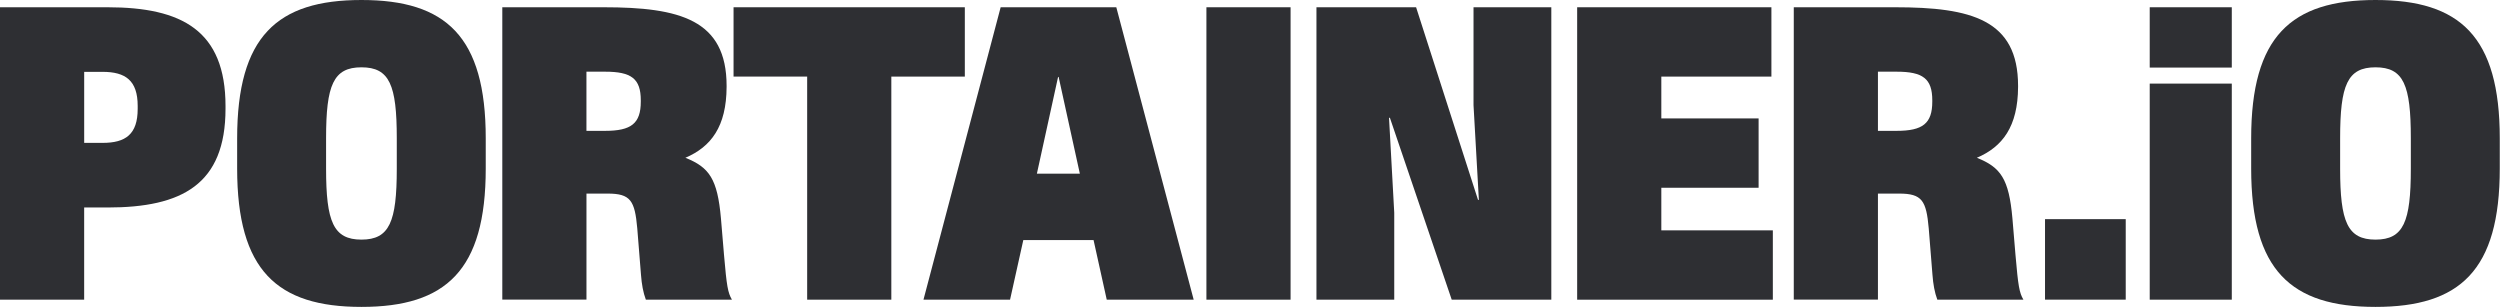
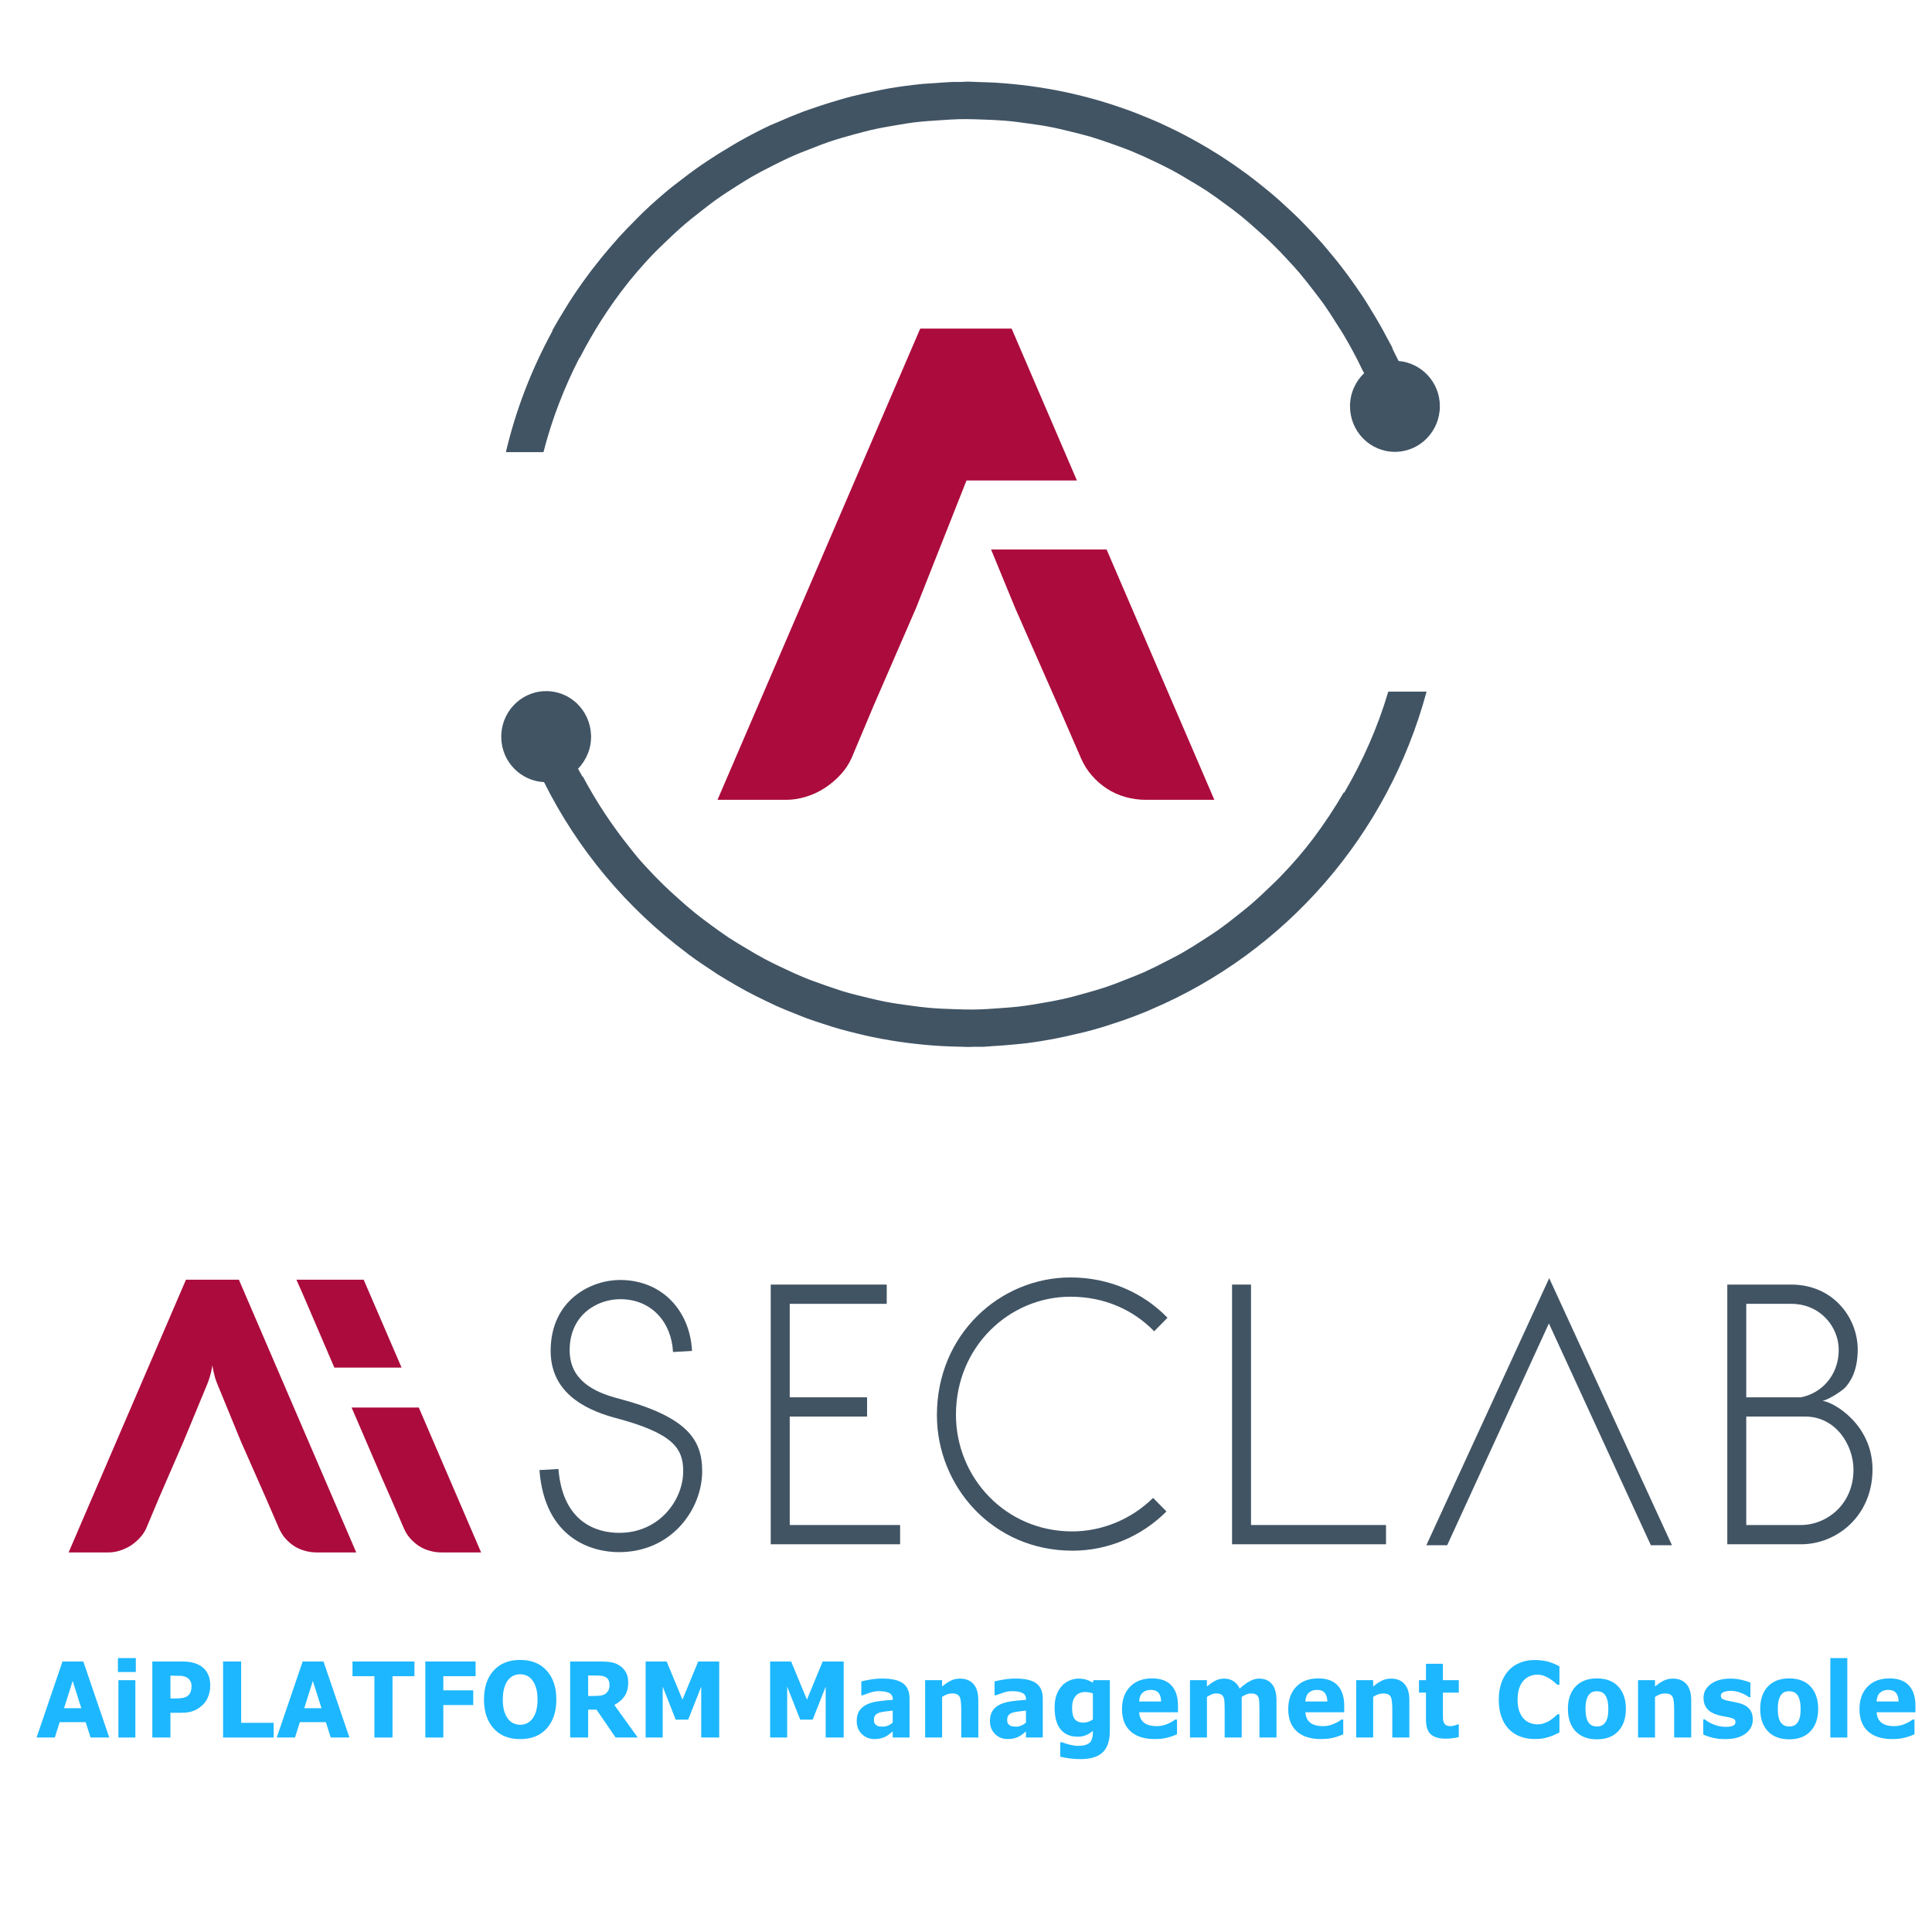
- <svg xmlns="http://www.w3.org/2000/svg" width="1064" height="131" viewBox="0 0 1064 131" fill="none">
-   <path d="M0 3.09H45.77C77.35 3.09 95.98 12.96 95.98 45.15V46.25C95.98 78.54 77.39 88.31 45.81 88.31H35.82V127.53H0V3.09ZM43.67 60.81C53.45 60.81 58.6 57.18 58.6 46.33V45.08C58.6 34.28 53.45 30.58 43.67 30.58H35.83V60.8H43.67V60.81Z" fill="#2E2F33" />
-   <path d="M100.93 71.76V58.86C100.93 15.56 117.85 0 153.84 0C189.83 0 206.73 15.56 206.73 58.86V71.76C206.73 115.05 189.81 130.62 153.84 130.62C117.87 130.62 100.93 115.05 100.93 71.76ZM168.87 71.84V58.77C168.87 36.2 165.81 28.65 153.84 28.65C141.87 28.65 138.78 36.2 138.78 58.77V71.84C138.78 94.41 141.9 101.98 153.84 101.98C165.78 101.98 168.87 94.41 168.87 71.84Z" fill="#2E2F33" />
-   <path d="M213.77 3.09H256.91C289.3 3.09 309.24 8.35 309.24 36.53V37.01C309.17 53.86 302.64 62.48 291.7 67.15C301.84 71.21 305.35 76.03 306.84 93L308.14 108.5C309.29 121.82 309.77 124.57 311.51 127.53H274.87C273.71 124.4 273.11 120.96 272.8 116.89L271.22 97.19C270.17 85.36 268.39 82.39 258.61 82.39H249.6V127.52H213.78V3.09H213.77ZM257.54 55.69C268.7 55.69 272.72 52.52 272.72 43.24V42.7C272.72 33.46 268.7 30.51 257.54 30.51H249.59V55.69H257.54Z" fill="#2E2F33" />
-   <path d="M343.52 32.59H312.2V3.09H410.63V32.6H379.35V127.54H343.53V32.59H343.52Z" fill="#2E2F33" />
-   <path d="M425.88 3.09H475.1L508.03 127.54H471.03L465.42 102.18H435.52L429.88 127.54H393.03L425.88 3.09ZM459.58 73.9L450.55 32.74H450.32L441.3 73.9H459.59H459.58Z" fill="#2E2F33" />
-   <path d="M513.45 3.09H549.27V127.54H513.45V3.09Z" fill="#2E2F33" />
-   <path d="M560.29 3.09H602.69L629.04 85.05H629.41L627.13 44.75V3.09H660.24V127.54H617.85L591.54 50.13H591.17L593.39 90.52V127.54H560.28V3.09H560.29Z" fill="#2E2F33" />
-   <path d="M671.24 3.09H753.91V32.6H707.06V50.4H748.46V79.91H707.06V98.04H754.52V127.55H671.24V3.09Z" fill="#2E2F33" />
-   <path d="M763.42 3.09H806.56C838.95 3.09 858.89 8.35 858.89 36.53V37.01C858.82 53.86 852.29 62.48 841.35 67.15C851.49 71.21 855 76.03 856.49 93L857.79 108.5C858.94 121.82 859.42 124.57 861.16 127.53H824.52C823.36 124.4 822.76 120.96 822.45 116.89L820.87 97.19C819.82 85.36 818.04 82.39 808.26 82.39H799.25V127.52H763.43V3.09H763.42ZM807.2 55.69C818.36 55.69 822.38 52.52 822.38 43.24V42.7C822.38 33.46 818.36 30.51 807.2 30.51H799.25V55.69H807.2Z" fill="#2E2F33" />
-   <path d="M870.36 93.27H904.71V127.53H870.36V93.27Z" fill="#2E2F33" />
-   <path d="M914.92 3.09H949.85V28.76H914.92V3.09ZM914.92 35.58H949.85V127.54H914.92V35.58Z" fill="#2E2F33" />
-   <path d="M958.1 71.76V58.86C958.1 15.57 975.02 0 1011.01 0C1047 0 1063.9 15.56 1063.9 58.86V71.76C1063.9 115.05 1046.98 130.62 1011.01 130.62C975.04 130.62 958.1 115.05 958.1 71.76ZM1026.05 71.84V58.77C1026.05 36.2 1022.99 28.65 1011.02 28.65C999.05 28.65 995.96 36.2 995.96 58.77V71.84C995.96 94.41 999.08 101.98 1011.02 101.98C1022.96 101.98 1026.05 94.41 1026.05 71.84Z" fill="#2E2F33" />
+ <svg xmlns="http://www.w3.org/2000/svg" viewBox="0 0 793.707 793.707" height="793.707" width="793.707" xml:space="preserve" id="svg2" version="1.1">
+   <defs id="defs6">
+     <rect x="14.56" y="672.423" width="819.848" height="58.182" id="rect5834" />
+     <clipPath id="clipPath18" clipPathUnits="userSpaceOnUse">
+       <path id="path16" d="M 0,595.28 H 595.28 V 0 H 0 Z" />
+     </clipPath>
+   </defs>
+   <g transform="matrix(2.29613,0,0,-2.330886,-284.695,1066.283)" id="g10">
+     <g clip-path="url(#clipPath18)" id="g14">
+       <g transform="translate(449.4629,154.8779)" id="g24" />
+       <g transform="translate(234.7832,210.9287)" id="g36">
+         <path id="path38" style="fill:#415464;fill-opacity:1;fill-rule:nonzero;stroke:none" d="m 0,0 c -4.779,1.197 -8.87,3.396 -8.87,8.553 0,6.289 4.974,8.994 9.054,8.994 5.657,0 9.186,-4.151 9.434,-9.311 l 3.401,0.188 c -0.321,6.859 -5.163,12.508 -12.892,12.508 -5.102,0 -12.398,-3.452 -12.398,-12.508 0,-6.977 5.543,-10.18 11.389,-11.754 10.439,-2.701 12.327,-5.348 12.327,-9.434 0,-5.029 -4.212,-10.873 -11.445,-10.873 -4.032,0 -10.119,1.823 -10.876,11.25 l -3.402,-0.185 c 0.95,-12.133 9.432,-14.465 14.217,-14.465 9.494,0 14.9,7.605 14.9,14.273 C 14.839,-7.229 12.196,-3.211 0,0" />
+       </g>
+       <g transform="translate(265.2891,207.7881)" id="g40">
+         <path id="path42" style="fill:#415464;fill-opacity:1;fill-rule:nonzero;stroke:none" d="M 0,0 H 13.835 V 3.393 H 0 v 16.474 h 17.354 v 3.395 H -3.401 V -22.51 h 23.147 v 3.393 H 0 Z" />
+       </g>
+       <g transform="translate(315.5176,228.9111)" id="g44">
+         <path id="path46" style="fill:#415464;fill-opacity:1;fill-rule:nonzero;stroke:none" d="m 0,0 c 6.166,0 11.328,-2.383 14.973,-6.094 l 2.386,2.387 C 13.082,0.631 7.041,3.396 0,3.396 c -12.512,0 -23.897,-9.935 -23.897,-24.273 0,-12.51 9.94,-23.887 24.272,-23.887 6.295,0 12.332,2.506 16.799,6.916 l -2.391,2.385 c -3.902,-3.771 -9.121,-5.902 -14.471,-5.902 -12.003,0 -20.803,9.558 -20.803,20.556 C -20.491,-8.799 -10.93,0 0,0" />
+       </g>
+       <g transform="translate(347.8184,231.0498)" id="g48">
+         <path id="path50" style="fill:#415464;fill-opacity:1;fill-rule:nonzero;stroke:none" d="m 0,0 h -3.391 v -45.771 h 27.545 v 3.392 H 0 Z" />
+       </g>
+       <g transform="translate(446.1797,188.6709)" id="g52">
+         <path id="path54" style="fill:#415464;fill-opacity:1;fill-rule:nonzero;stroke:none" d="m 0,0 h -9.752 v 19.117 h 10.57 c 5.409,0 8.614,-4.972 8.614,-9.371 C 9.432,3.646 4.656,0 0,0 m -9.752,38.984 h 8.049 c 5.224,0 8.496,-4.088 8.496,-8.109 C 6.793,26.223 3.521,23.139 0,22.51 H -9.752 Z M 3.896,21.881 c 1.004,0.187 3.334,1.637 4.032,2.332 0.75,0.812 2.263,2.699 2.263,6.724 0,5.596 -4.402,11.442 -11.894,11.442 h -11.44 V -3.393 H 0.061 c 6.349,0 12.775,4.967 12.775,13.2 0,7.929 -6.986,11.89 -8.94,12.074" />
+       </g>
+       <g transform="translate(379.1875,185.1084)" id="g56">
+         <path id="path58" style="fill:#415464;fill-opacity:1;fill-rule:nonzero;stroke:none" d="M 0,0 H 3.732 L 21.928,39.092 40.172,0 h 3.775 L 21.984,47.07 Z" />
+       </g>
+       <g transform="translate(157.2637,231.9131)" id="g60">
+         <path id="path62" style="fill:#ac0b3d;fill-opacity:1;fill-rule:nonzero;stroke:none" d="m 0,0 -20.999,-48.072 h 7.113 c 0.696,0 1.382,0.105 2.073,0.326 0.698,0.219 1.341,0.512 1.959,0.896 0.594,0.399 1.14,0.844 1.615,1.366 0.489,0.511 0.856,1.076 1.133,1.671 l 2.274,5.34 4.393,9.963 4.228,10.063 c 0.191,0.439 0.33,0.869 0.458,1.277 0.122,0.395 0.217,0.752 0.285,1.074 0.091,0.371 0.2,1.035 0.2,1.035 0,0 0.077,-0.646 0.171,-1.011 0.066,-0.307 0.155,-0.664 0.266,-1.069 0.111,-0.41 0.27,-0.847 0.466,-1.306 l 4.195,-10.063 4.461,-9.963 2.35,-5.34 c 0.3,-0.669 0.668,-1.269 1.14,-1.791 0.471,-0.525 0.995,-0.972 1.578,-1.349 0.577,-0.363 1.211,-0.639 1.896,-0.824 0.677,-0.196 1.391,-0.295 2.127,-0.295 h 7.081 L 9.465,0 Z" />
+       </g>
+       <g transform="translate(186.8945,209.3799)" id="g64">
+         <path id="path66" style="fill:#ac0b3d;fill-opacity:1;fill-rule:nonzero;stroke:none" d="M 0,0 1.07,-2.441 5.444,-12.455 7,-15.939 l 2.352,-5.34 c 0.29,-0.67 0.662,-1.27 1.138,-1.791 0.468,-0.526 1.006,-0.973 1.577,-1.35 0.579,-0.363 1.211,-0.639 1.896,-0.824 0.689,-0.195 1.39,-0.295 2.126,-0.295 h 7.086 L 12.022,0 Z" />
+       </g>
+       <g transform="translate(183.8096,216.417)" id="g68">
+         <path id="path70" style="fill:#ac0b3d;fill-opacity:1;fill-rule:nonzero;stroke:none" d="M 0,0 H 12.028 L 5.247,15.496 H -6.789 l 1.315,-2.928 z" />
+       </g>
+       <g transform="translate(304.9883,399.5439)" id="g72">
+         <path id="path74" style="fill:#ac0b3d;fill-opacity:1;fill-rule:nonzero;stroke:none" d="m 0,0 h -16.351 l -36.273,-83.055 h 12.286 c 1.194,0 2.386,0.189 3.582,0.556 1.209,0.363 2.318,0.882 3.367,1.558 1.041,0.679 1.984,1.459 2.809,2.355 0.826,0.889 1.472,1.857 1.945,2.89 l 3.936,9.217 7.589,17.212 9.035,22.493 h 19.757 z" />
+       </g>
+       <g transform="translate(301.3145,360.6035)" id="g76">
+         <path id="path78" style="fill:#ac0b3d;fill-opacity:1;fill-rule:nonzero;stroke:none" d="m 0,0 4.311,-10.326 7.699,-17.212 4.062,-9.218 c 0.504,-1.149 1.16,-2.187 1.977,-3.092 0.801,-0.915 1.717,-1.689 2.709,-2.323 1,-0.633 2.109,-1.125 3.281,-1.449 1.178,-0.328 2.402,-0.494 3.684,-0.494 H 39.945 L 20.666,0 Z" />
+       </g>
+       <g transform="translate(364.4883,317.7334)" id="g80">
+         <path id="path82" style="fill:#415464;fill-opacity:1;fill-rule:nonzero;stroke:none" d="m 0,0 c -0.025,0.029 -0.045,0.047 -0.066,0.075 -1.649,-2.786 -3.455,-5.484 -5.409,-8.044 0,-0.008 -0.011,-0.021 -0.011,-0.021 -1.807,-2.371 -3.789,-4.614 -5.871,-6.736 -0.582,-0.593 -1.192,-1.17 -1.797,-1.743 -1.168,-1.113 -2.35,-2.202 -3.567,-3.234 -0.675,-0.575 -1.384,-1.126 -2.082,-1.67 -1.263,-1.006 -2.568,-1.996 -3.904,-2.926 -0.736,-0.508 -1.502,-0.982 -2.262,-1.474 -1.343,-0.872 -2.72,-1.711 -4.133,-2.514 -0.824,-0.455 -1.658,-0.875 -2.505,-1.297 -1.395,-0.725 -2.819,-1.424 -4.26,-2.066 -0.912,-0.397 -1.856,-0.75 -2.791,-1.121 -1.424,-0.567 -2.865,-1.118 -4.328,-1.588 -0.998,-0.325 -2.043,-0.62 -3.075,-0.903 -1.453,-0.408 -2.882,-0.802 -4.378,-1.123 -1.079,-0.238 -2.18,-0.424 -3.272,-0.617 -1.502,-0.262 -2.982,-0.502 -4.506,-0.682 -1.088,-0.129 -2.209,-0.197 -3.318,-0.277 -1.58,-0.121 -3.16,-0.225 -4.763,-0.244 -1.068,-0.02 -2.14,0.019 -3.209,0.055 -1.614,0.048 -3.231,0.111 -4.813,0.25 -1.071,0.087 -2.12,0.236 -3.171,0.373 -1.551,0.197 -3.083,0.41 -4.596,0.697 -1.081,0.207 -2.14,0.461 -3.2,0.709 -1.453,0.342 -2.879,0.689 -4.293,1.101 -1.098,0.336 -2.17,0.709 -3.25,1.071 -1.322,0.463 -2.643,0.916 -3.94,1.445 -1.107,0.445 -2.175,0.942 -3.269,1.447 -1.196,0.547 -2.413,1.118 -3.582,1.729 -1.09,0.576 -2.16,1.189 -3.23,1.826 -1.099,0.635 -2.191,1.281 -3.261,1.963 -1.068,0.703 -2.103,1.447 -3.133,2.187 -0.99,0.727 -1.99,1.442 -2.945,2.211 -1.022,0.806 -2.014,1.663 -2.984,2.528 -0.913,0.812 -1.847,1.631 -2.722,2.484 -0.912,0.869 -1.795,1.776 -2.652,2.69 -0.548,0.597 -1.118,1.169 -1.65,1.791 -0.586,0.664 -1.127,1.366 -1.696,2.065 -3.153,3.881 -5.942,8.041 -8.336,12.47 -0.021,-0.012 -0.041,-0.012 -0.068,-0.023 -0.248,0.47 -0.533,0.907 -0.78,1.371 1.495,1.522 2.406,3.615 2.33,5.908 -0.159,4.452 -3.85,7.914 -8.289,7.767 -4.439,-0.148 -7.924,-3.852 -7.775,-8.303 0.134,-4.212 3.514,-7.527 7.651,-7.733 6.047,-11.95 14.835,-22.219 25.498,-30.081 0.154,-0.115 0.303,-0.236 0.461,-0.355 1.267,-0.924 2.572,-1.797 3.899,-2.651 0.365,-0.242 0.707,-0.476 1.07,-0.707 1.177,-0.732 2.386,-1.43 3.595,-2.117 0.539,-0.295 1.06,-0.588 1.601,-0.881 1.107,-0.592 2.247,-1.146 3.384,-1.686 0.673,-0.322 1.328,-0.634 2.006,-0.943 1.082,-0.476 2.171,-0.914 3.269,-1.334 0.745,-0.31 1.512,-0.603 2.288,-0.896 1.069,-0.379 2.157,-0.731 3.24,-1.069 0.825,-0.265 1.641,-0.531 2.475,-0.756 1.092,-0.302 2.189,-0.587 3.287,-0.843 0.849,-0.207 1.702,-0.407 2.558,-0.58 1.127,-0.235 2.266,-0.434 3.415,-0.627 0.854,-0.137 1.698,-0.272 2.563,-0.379 1.176,-0.162 2.355,-0.282 3.555,-0.393 0.843,-0.08 1.696,-0.148 2.563,-0.197 1.206,-0.078 2.435,-0.108 3.654,-0.137 0.479,0 0.95,-0.047 1.442,-0.047 0.413,0 0.834,0.037 1.245,0.037 0.532,0.01 1.062,-0.021 1.593,0 0.471,0.01 0.932,0.077 1.393,0.098 1.296,0.068 2.566,0.166 3.839,0.287 0.866,0.08 1.739,0.151 2.614,0.264 1.539,0.195 3.072,0.441 4.586,0.719 1.345,0.25 2.662,0.541 3.984,0.849 1.055,0.233 2.111,0.471 3.143,0.762 1.179,0.314 2.33,0.678 3.494,1.057 0.693,0.224 1.384,0.443 2.064,0.675 1.315,0.463 2.594,0.936 3.86,1.45 0.345,0.138 0.685,0.287 1.027,0.437 24.004,10.063 42.336,30.714 49.238,56.001 H 7.891 C 6.002,11.511 3.301,5.551 0,0" />
+       </g>
+       <g transform="translate(374.2227,393.8359)" id="g84">
+         <path id="path86" style="fill:#415464;fill-opacity:1;fill-rule:nonzero;stroke:none" d="m 0,0 c -0.365,0.754 -0.768,1.483 -1.127,2.229 0.018,0 0.035,0.024 0.057,0.032 -0.344,0.667 -0.739,1.325 -1.1,2.003 -0.33,0.621 -0.668,1.247 -1.023,1.862 -0.62,1.076 -1.266,2.139 -1.922,3.189 -0.412,0.668 -0.824,1.328 -1.256,1.976 -0.66,0.977 -1.338,1.927 -2.014,2.869 -0.5,0.689 -1.004,1.371 -1.525,2.036 -0.666,0.878 -1.361,1.723 -2.07,2.555 -0.588,0.704 -1.178,1.405 -1.784,2.085 -0.689,0.763 -1.398,1.519 -2.103,2.257 -0.676,0.712 -1.373,1.402 -2.072,2.096 -0.698,0.667 -1.403,1.324 -2.122,1.969 -0.769,0.707 -1.541,1.396 -2.335,2.066 -0.709,0.584 -1.416,1.162 -2.141,1.727 -0.846,0.671 -1.699,1.326 -2.574,1.972 -0.717,0.52 -1.446,1.019 -2.172,1.531 -0.922,0.616 -1.844,1.233 -2.785,1.827 -0.741,0.462 -1.485,0.899 -2.229,1.346 -0.976,0.567 -1.943,1.111 -2.949,1.647 -0.764,0.408 -1.541,0.801 -2.326,1.195 -0.998,0.494 -2.024,0.963 -3.055,1.439 -0.814,0.351 -1.629,0.699 -2.455,1.03 -1.029,0.419 -2.051,0.818 -3.102,1.208 -0.863,0.304 -1.728,0.603 -2.611,0.89 -1.039,0.338 -2.074,0.655 -3.133,0.954 -0.914,0.257 -1.838,0.498 -2.767,0.729 -1.043,0.254 -2.084,0.502 -3.155,0.716 -0.955,0.201 -1.921,0.384 -2.896,0.541 -1.053,0.175 -2.123,0.344 -3.19,0.484 -0.984,0.128 -1.978,0.24 -2.959,0.334 -1.107,0.105 -2.207,0.197 -3.318,0.264 -0.963,0.047 -1.924,0.08 -2.888,0.101 -0.657,0.016 -1.316,0.077 -1.971,0.077 -0.474,0 -0.923,-0.061 -1.384,-0.061 -0.474,-0.008 -0.944,0.022 -1.417,0 -0.982,-0.028 -1.926,-0.126 -2.885,-0.184 -0.807,-0.059 -1.609,-0.092 -2.405,-0.157 -2.113,-0.218 -4.183,-0.474 -6.246,-0.831 -0.707,-0.117 -1.385,-0.273 -2.083,-0.415 -1.44,-0.29 -2.896,-0.597 -4.309,-0.943 -0.855,-0.216 -1.7,-0.458 -2.542,-0.704 -1.289,-0.363 -2.554,-0.755 -3.81,-1.182 -0.809,-0.271 -1.602,-0.526 -2.399,-0.82 -1.511,-0.569 -3.013,-1.178 -4.488,-1.827 -0.458,-0.196 -0.94,-0.37 -1.403,-0.58 -1.855,-0.852 -3.662,-1.791 -5.44,-2.775 -0.687,-0.371 -1.355,-0.776 -2.031,-1.18 -1.159,-0.673 -2.322,-1.381 -3.44,-2.121 -0.706,-0.463 -1.404,-0.915 -2.091,-1.394 -1.128,-0.787 -2.239,-1.616 -3.336,-2.461 -0.583,-0.441 -1.171,-0.88 -1.74,-1.334 -1.541,-1.263 -3.061,-2.572 -4.513,-3.94 -0.522,-0.479 -1.003,-0.993 -1.516,-1.494 -0.989,-0.978 -1.964,-1.956 -2.907,-2.979 -0.577,-0.631 -1.138,-1.276 -1.698,-1.916 -0.866,-0.986 -1.699,-2 -2.524,-3.037 -0.492,-0.629 -0.988,-1.236 -1.461,-1.883 -1.16,-1.554 -2.27,-3.128 -3.321,-4.759 -0.193,-0.305 -0.393,-0.631 -0.597,-0.953 -0.817,-1.311 -1.622,-2.621 -2.37,-3.97 0.01,-0.012 0.024,-0.032 0.039,-0.042 -3.679,-6.636 -6.527,-13.789 -8.333,-21.365 h 6.724 c 1.522,5.847 3.713,11.396 6.441,16.638 0.023,-0.01 0.031,-0.032 0.04,-0.04 2.436,4.668 5.284,9.073 8.556,13.139 0.096,0.12 0.196,0.244 0.289,0.363 0.925,1.132 1.891,2.235 2.882,3.307 0.243,0.283 0.499,0.554 0.753,0.816 1.197,1.262 2.474,2.455 3.754,3.649 0.685,0.622 1.354,1.263 2.05,1.854 1.2,1.029 2.448,2.004 3.712,2.965 0.75,0.566 1.484,1.147 2.25,1.692 1.285,0.9 2.602,1.747 3.947,2.581 0.805,0.5 1.62,1.003 2.444,1.484 1.365,0.776 2.77,1.488 4.173,2.185 0.876,0.42 1.74,0.863 2.625,1.26 1.432,0.644 2.914,1.22 4.407,1.773 0.904,0.355 1.808,0.697 2.731,1.008 1.532,0.512 3.084,0.953 4.641,1.363 0.945,0.245 1.879,0.511 2.819,0.722 1.603,0.365 3.241,0.649 4.88,0.915 0.954,0.158 1.907,0.323 2.879,0.442 1.658,0.193 3.336,0.313 5.027,0.408 1.001,0.061 2.007,0.136 3.023,0.164 1.631,0.031 3.242,-0.018 4.853,-0.085 1.099,-0.047 2.193,-0.085 3.281,-0.174 1.51,-0.12 3.014,-0.313 4.496,-0.531 1.117,-0.159 2.246,-0.295 3.348,-0.51 1.445,-0.264 2.869,-0.6 4.299,-0.953 1.082,-0.272 2.191,-0.525 3.263,-0.837 1.397,-0.412 2.746,-0.876 4.114,-1.354 1.06,-0.382 2.111,-0.736 3.14,-1.152 1.326,-0.537 2.613,-1.12 3.891,-1.712 1.029,-0.483 2.06,-0.961 3.054,-1.483 1.217,-0.619 2.393,-1.311 3.569,-2.009 1.027,-0.598 2.047,-1.193 3.029,-1.827 1.078,-0.707 2.131,-1.459 3.17,-2.216 1.022,-0.734 2.045,-1.477 3.027,-2.261 0.922,-0.736 1.815,-1.517 2.707,-2.304 1.022,-0.894 2.045,-1.797 3.016,-2.75 0.863,-0.824 1.691,-1.688 2.502,-2.553 0.709,-0.754 1.426,-1.515 2.104,-2.29 0.933,-1.086 1.806,-2.2 2.679,-3.32 0.522,-0.68 1.061,-1.339 1.565,-2.029 0.988,-1.379 1.929,-2.814 2.838,-4.25 0.312,-0.496 0.636,-0.962 0.929,-1.459 1.182,-1.972 2.289,-3.991 3.287,-6.067 0.112,-0.219 0.252,-0.423 0.348,-0.644 -1.553,-1.464 -2.525,-3.526 -2.525,-5.821 0,-4.456 3.584,-8.041 8.033,-8.041 4.428,0 8.043,3.585 8.043,8.041 C 7.385,-3.768 4.123,-0.348 0,0" />
+       </g>
+       <g aria-label="AiPLATFORM Management Console" transform="matrix(0.4317525,0,0,-0.4607641,124.0441,477.8606)" id="text5832" style="font-size:40px;line-height:1.25;white-space:pre;shape-inside:url(#rect5834);fill:#1db7ff">
+         <path d="m 45.146,708.917 h -7.754 l -2.012,-5.879 h -10.781 l -2.012,5.879 h -7.559 l 10.742,-29.082 h 8.633 z M 33.564,697.706 29.99,687.276 26.416,697.706 Z" style="font-weight:bold" id="path3767" />
+         <path d="m 55.967,708.917 h -7.031 v -21.934 h 7.031 z m 0.195,-25.059 h -7.422 v -5.332 h 7.422 z" style="font-weight:bold" id="path3769" />
+         <path d="m 87.002,689.015 q 0,1.953 -0.684,3.828 -0.684,1.855 -1.953,3.125 -1.738,1.719 -3.887,2.598 -2.129,0.879 -5.312,0.879 h -4.668 v 9.473 h -7.5 v -29.082 h 12.344 q 2.773,0 4.668,0.488 1.914,0.469 3.379,1.426 1.758,1.152 2.676,2.949 0.938,1.797 0.938,4.316 z m -7.754,0.176 q 0,-1.23 -0.664,-2.109 -0.664,-0.898 -1.543,-1.25 -1.172,-0.469 -2.285,-0.508 -1.113,-0.059 -2.969,-0.059 h -1.289 v 8.711 h 2.148 q 1.914,0 3.145,-0.234 1.25,-0.234 2.09,-0.938 0.723,-0.625 1.035,-1.484 0.332,-0.879 0.332,-2.129 z" style="font-weight:bold" id="path3771" />
+         <path d="M 113.291,708.917 H 92.314 v -29.082 h 7.5 v 23.457 h 13.477 z" style="font-weight:bold" id="path3773" />
+         <path d="m 144.678,708.917 h -7.754 l -2.012,-5.879 h -10.781 l -2.012,5.879 h -7.559 l 10.742,-29.082 h 8.633 z m -11.582,-11.211 -3.574,-10.43 -3.574,10.43 z" style="font-weight:bold" id="path3775" />
+         <path d="m 171.611,685.46 h -9.082 v 23.457 h -7.5 v -23.457 h -9.082 v -5.625 h 25.664 z" style="font-weight:bold" id="path3777" />
+         <path d="m 196.963,685.46 h -13.379 v 5.41 h 12.402 v 5.625 h -12.402 v 12.422 h -7.461 v -29.082 h 20.84 z" style="font-weight:bold" id="path3779" />
+         <path d="m 230.42,694.386 q 0,6.953 -3.984,11.055 -3.984,4.082 -11.016,4.082 -7.012,0 -10.996,-4.082 -3.984,-4.102 -3.984,-11.055 0,-7.012 3.984,-11.074 3.984,-4.082 10.996,-4.082 6.992,0 10.996,4.082 4.004,4.062 4.004,11.074 z m -9.941,7.363 q 1.094,-1.328 1.621,-3.125 0.527,-1.816 0.527,-4.258 0,-2.617 -0.605,-4.453 -0.605,-1.836 -1.582,-2.969 -0.996,-1.172 -2.305,-1.699 -1.289,-0.527 -2.695,-0.527 -1.426,0 -2.695,0.508 -1.25,0.508 -2.305,1.68 -0.977,1.094 -1.602,3.027 -0.605,1.914 -0.605,4.453 0,2.598 0.586,4.434 0.605,1.816 1.582,2.969 0.977,1.152 2.285,1.699 1.309,0.547 2.754,0.547 1.445,0 2.754,-0.547 1.309,-0.566 2.285,-1.738 z" style="font-weight:bold" id="path3781" />
+         <path d="m 252.451,688.741 q 0,-1.094 -0.449,-1.875 -0.449,-0.781 -1.543,-1.23 -0.762,-0.312 -1.777,-0.371 -1.016,-0.078 -2.363,-0.078 h -2.715 v 7.832 h 2.305 q 1.797,0 3.008,-0.176 1.211,-0.176 2.031,-0.801 0.781,-0.605 1.133,-1.328 0.371,-0.742 0.371,-1.973 z m 11.699,20.176 h -9.16 l -7.93,-10.664 h -3.457 v 10.664 h -7.461 v -29.082 h 12.578 q 2.578,0 4.434,0.293 1.855,0.293 3.477,1.27 1.641,0.977 2.598,2.539 0.977,1.543 0.977,3.887 0,3.223 -1.504,5.254 -1.484,2.031 -4.258,3.379 z" style="font-weight:bold" id="path3783" />
+         <path d="m 297.92,708.917 h -7.461 v -19.473 l -5.391,12.637 h -5.176 l -5.391,-12.637 v 19.473 h -7.07 v -29.082 h 8.711 l 6.543,14.59 6.523,-14.59 h 8.711 z" style="font-weight:bold" id="path3785" />
+         <path d="m 349.502,708.917 h -7.461 v -19.473 l -5.391,12.637 h -5.176 l -5.391,-12.637 v 19.473 h -7.07 v -29.082 h 8.711 l 6.543,14.59 6.523,-14.59 h 8.711 z" style="font-weight:bold" id="path3787" />
+         <path d="m 369.814,703.194 v -4.57 q -1.426,0.117 -3.086,0.332 -1.66,0.195 -2.52,0.469 -1.055,0.332 -1.621,0.977 -0.547,0.625 -0.547,1.66 0,0.684 0.117,1.113 0.117,0.43 0.586,0.82 0.449,0.391 1.074,0.586 0.625,0.176 1.953,0.176 1.055,0 2.129,-0.43 1.094,-0.43 1.914,-1.133 z m 0,3.398 q -0.566,0.43 -1.406,1.035 -0.84,0.605 -1.582,0.957 -1.035,0.469 -2.148,0.684 -1.113,0.234 -2.441,0.234 -3.125,0 -5.234,-1.934 -2.109,-1.934 -2.109,-4.941 0,-2.402 1.074,-3.926 1.074,-1.523 3.047,-2.402 1.953,-0.879 4.844,-1.25 2.891,-0.371 5.996,-0.547 v -0.117 q 0,-1.816 -1.484,-2.5 -1.484,-0.703 -4.375,-0.703 -1.738,0 -3.711,0.625 -1.973,0.605 -2.832,0.938 h -0.645 v -5.293 q 1.113,-0.293 3.613,-0.684 2.52,-0.41 5.039,-0.41 5.996,0 8.652,1.855 2.676,1.836 2.676,5.781 v 14.922 h -6.973 z" style="font-weight:bold" id="path3789" />
+         <path d="m 405.283,708.917 h -7.07 v -10.879 q 0,-1.328 -0.137,-2.637 -0.137,-1.328 -0.469,-1.953 -0.391,-0.723 -1.152,-1.055 -0.742,-0.332 -2.09,-0.332 -0.957,0 -1.953,0.312 -0.977,0.312 -2.129,0.996 v 15.547 h -7.031 v -21.934 h 7.031 v 2.422 q 1.875,-1.465 3.594,-2.246 1.738,-0.781 3.848,-0.781 3.555,0 5.547,2.07 2.012,2.07 2.012,6.191 z" style="font-weight:bold" id="path3791" />
+         <path d="m 425.029,703.194 v -4.57 q -1.426,0.117 -3.086,0.332 -1.66,0.195 -2.52,0.469 -1.055,0.332 -1.621,0.977 -0.547,0.625 -0.547,1.66 0,0.684 0.117,1.113 0.117,0.43 0.586,0.82 0.449,0.391 1.074,0.586 0.625,0.176 1.953,0.176 1.055,0 2.129,-0.43 1.094,-0.43 1.914,-1.133 z m 0,3.398 q -0.566,0.43 -1.406,1.035 -0.84,0.605 -1.582,0.957 -1.035,0.469 -2.148,0.684 -1.113,0.234 -2.441,0.234 -3.125,0 -5.234,-1.934 -2.109,-1.934 -2.109,-4.941 0,-2.402 1.074,-3.926 1.074,-1.523 3.047,-2.402 1.953,-0.879 4.844,-1.25 2.891,-0.371 5.996,-0.547 v -0.117 q 0,-1.816 -1.484,-2.5 -1.484,-0.703 -4.375,-0.703 -1.738,0 -3.711,0.625 -1.973,0.605 -2.832,0.938 h -0.645 v -5.293 q 1.113,-0.293 3.613,-0.684 2.52,-0.41 5.039,-0.41 5.996,0 8.652,1.855 2.676,1.836 2.676,5.781 v 14.922 h -6.973 z" style="font-weight:bold" id="path3793" />
+         <path d="m 459.795,706.398 q 0,3.086 -0.879,5.195 -0.879,2.109 -2.461,3.301 -1.582,1.211 -3.828,1.738 -2.227,0.547 -5.039,0.547 -2.285,0 -4.512,-0.273 -2.207,-0.273 -3.828,-0.664 v -5.488 h 0.859 q 1.289,0.508 3.145,0.918 1.855,0.43 3.32,0.43 1.953,0 3.164,-0.371 1.23,-0.352 1.875,-1.016 0.605,-0.625 0.879,-1.602 0.273,-0.977 0.273,-2.344 v -0.41 q -1.27,1.035 -2.812,1.641 -1.543,0.605 -3.438,0.605 -4.609,0 -7.109,-2.773 -2.5,-2.773 -2.5,-8.438 0,-2.715 0.762,-4.688 0.762,-1.973 2.148,-3.438 1.289,-1.367 3.164,-2.129 1.895,-0.762 3.867,-0.762 1.777,0 3.223,0.43 1.465,0.41 2.656,1.152 l 0.254,-0.977 h 6.816 z m -7.031,-4.395 v -9.941 q -0.605,-0.254 -1.484,-0.391 -0.879,-0.156 -1.582,-0.156 -2.773,0 -4.16,1.602 -1.387,1.582 -1.387,4.434 0,3.164 1.172,4.414 1.191,1.25 3.516,1.25 1.055,0 2.07,-0.332 1.016,-0.332 1.855,-0.879 z" style="font-weight:bold" id="path3795" />
+         <path d="m 488.037,699.249 h -16.094 q 0.156,2.578 1.953,3.945 1.816,1.367 5.332,1.367 2.227,0 4.316,-0.801 2.09,-0.801 3.301,-1.719 h 0.781 v 5.645 q -2.383,0.957 -4.492,1.387 -2.109,0.43 -4.668,0.43 -6.602,0 -10.117,-2.969 -3.516,-2.969 -3.516,-8.457 0,-5.43 3.32,-8.594 3.34,-3.184 9.141,-3.184 5.352,0 8.047,2.715 2.695,2.695 2.695,7.773 z m -6.992,-4.121 q -0.059,-2.207 -1.094,-3.32 -1.035,-1.113 -3.223,-1.113 -2.031,0 -3.34,1.055 -1.309,1.055 -1.465,3.379 z" style="font-weight:bold" id="path3797" />
+         <path d="m 514.443,693.37 v 15.547 h -7.07 v -10.957 q 0,-1.602 -0.078,-2.715 -0.078,-1.133 -0.43,-1.836 -0.352,-0.703 -1.074,-1.016 -0.703,-0.332 -1.992,-0.332 -1.035,0 -2.012,0.43 -0.977,0.41 -1.758,0.879 v 15.547 h -7.031 v -21.934 h 7.031 v 2.422 q 1.816,-1.426 3.477,-2.227 1.66,-0.801 3.672,-0.801 2.168,0 3.828,0.977 1.66,0.957 2.598,2.832 2.109,-1.777 4.102,-2.793 1.992,-1.016 3.906,-1.016 3.555,0 5.391,2.129 1.855,2.129 1.855,6.133 v 14.277 h -7.07 v -10.957 q 0,-1.621 -0.078,-2.734 -0.059,-1.113 -0.41,-1.816 -0.332,-0.703 -1.055,-1.016 -0.723,-0.332 -2.031,-0.332 -0.879,0 -1.719,0.312 -0.84,0.293 -2.051,0.996 z" style="font-weight:bold" id="path3799" />
+         <path d="m 556.924,699.249 h -16.094 q 0.156,2.578 1.953,3.945 1.816,1.367 5.332,1.367 2.227,0 4.316,-0.801 2.09,-0.801 3.301,-1.719 h 0.781 v 5.645 q -2.383,0.957 -4.492,1.387 -2.109,0.43 -4.668,0.43 -6.602,0 -10.117,-2.969 -3.516,-2.969 -3.516,-8.457 0,-5.43 3.32,-8.594 3.34,-3.184 9.141,-3.184 5.352,0 8.047,2.715 2.695,2.695 2.695,7.773 z m -6.992,-4.121 q -0.059,-2.207 -1.094,-3.32 -1.035,-1.113 -3.223,-1.113 -2.031,0 -3.34,1.055 -1.309,1.055 -1.465,3.379 z" style="font-weight:bold" id="path3801" />
+         <path d="m 583.916,708.917 h -7.07 v -10.879 q 0,-1.328 -0.137,-2.637 -0.137,-1.328 -0.469,-1.953 -0.391,-0.723 -1.152,-1.055 -0.742,-0.332 -2.09,-0.332 -0.957,0 -1.953,0.312 -0.977,0.312 -2.129,0.996 v 15.547 h -7.031 v -21.934 h 7.031 v 2.422 q 1.875,-1.465 3.594,-2.246 1.738,-0.781 3.848,-0.781 3.555,0 5.547,2.07 2.012,2.07 2.012,6.191 z" style="font-weight:bold" id="path3803" />
+         <path d="m 604.404,708.722 q -1.133,0.293 -2.402,0.449 -1.27,0.176 -3.105,0.176 -4.102,0 -6.113,-1.66 -1.992,-1.66 -1.992,-5.684 v -10.254 h -2.891 v -4.766 h 2.891 v -6.27 h 7.031 v 6.27 h 6.582 v 4.766 h -6.582 v 7.773 q 0,1.152 0.019,2.012 0.019,0.859 0.312,1.543 0.273,0.684 0.957,1.094 0.703,0.391 2.031,0.391 0.547,0 1.426,-0.234 0.898,-0.234 1.25,-0.43 h 0.586 z" style="font-weight:bold" id="path3805" />
+         <path d="m 635.811,709.483 q -3.242,0 -5.996,-0.957 -2.734,-0.957 -4.707,-2.852 -1.973,-1.895 -3.066,-4.727 -1.074,-2.832 -1.074,-6.543 0,-3.457 1.035,-6.27 1.035,-2.812 3.008,-4.824 1.895,-1.934 4.688,-2.988 2.812,-1.055 6.133,-1.055 1.836,0 3.301,0.215 1.484,0.195 2.734,0.527 1.309,0.371 2.363,0.84 1.074,0.449 1.875,0.84 v 7.051 h -0.859 q -0.547,-0.469 -1.387,-1.113 -0.82,-0.645 -1.875,-1.27 -1.074,-0.625 -2.324,-1.055 -1.25,-0.43 -2.676,-0.43 -1.582,0 -3.008,0.508 -1.426,0.488 -2.637,1.641 -1.152,1.113 -1.875,2.949 -0.703,1.836 -0.703,4.453 0,2.734 0.762,4.57 0.781,1.836 1.953,2.891 1.191,1.074 2.656,1.543 1.465,0.449 2.891,0.449 1.367,0 2.695,-0.41 1.348,-0.41 2.48,-1.113 0.957,-0.566 1.777,-1.211 0.82,-0.645 1.348,-1.113 h 0.781 v 6.953 q -1.094,0.488 -2.09,0.918 -0.996,0.43 -2.09,0.742 -1.426,0.41 -2.676,0.625 -1.25,0.215 -3.438,0.215 z" style="font-weight:bold" id="path3807" />
+         <path d="m 673.643,697.96 q 0,5.41 -3.164,8.535 -3.145,3.105 -8.848,3.105 -5.703,0 -8.867,-3.105 -3.145,-3.125 -3.145,-8.535 0,-5.449 3.164,-8.555 3.184,-3.105 8.848,-3.105 5.742,0 8.867,3.125 3.145,3.125 3.145,8.535 z m -8.652,5.332 q 0.684,-0.84 1.016,-2.012 0.352,-1.191 0.352,-3.281 0,-1.934 -0.352,-3.242 -0.352,-1.309 -0.977,-2.09 -0.625,-0.801 -1.504,-1.133 -0.879,-0.332 -1.895,-0.332 -1.016,0 -1.816,0.273 -0.781,0.273 -1.504,1.094 -0.645,0.762 -1.035,2.09 -0.371,1.328 -0.371,3.34 0,1.797 0.332,3.125 0.332,1.309 0.977,2.109 0.625,0.762 1.484,1.113 0.879,0.352 1.992,0.352 0.957,0 1.816,-0.312 0.879,-0.332 1.484,-1.094 z" style="font-weight:bold" id="path3809" />
+         <path d="m 700.713,708.917 h -7.07 v -10.879 q 0,-1.328 -0.137,-2.637 -0.137,-1.328 -0.469,-1.953 -0.391,-0.723 -1.152,-1.055 -0.742,-0.332 -2.09,-0.332 -0.957,0 -1.953,0.312 -0.977,0.312 -2.129,0.996 v 15.547 h -7.031 v -21.934 h 7.031 v 2.422 q 1.875,-1.465 3.594,-2.246 1.738,-0.781 3.848,-0.781 3.555,0 5.547,2.07 2.012,2.07 2.012,6.191 z" style="font-weight:bold" id="path3811" />
+         <path d="m 726.24,701.964 q 0,3.398 -3.047,5.488 -3.047,2.07 -8.34,2.07 -2.93,0 -5.312,-0.547 -2.383,-0.547 -3.828,-1.211 v -5.781 h 0.645 q 0.527,0.371 1.211,0.82 0.703,0.43 1.973,0.938 1.094,0.449 2.48,0.781 1.387,0.312 2.969,0.312 2.07,0 3.066,-0.449 0.996,-0.469 0.996,-1.367 0,-0.801 -0.586,-1.152 -0.586,-0.371 -2.227,-0.703 -0.781,-0.176 -2.129,-0.371 -1.328,-0.215 -2.422,-0.508 -2.988,-0.781 -4.434,-2.422 -1.445,-1.66 -1.445,-4.121 0,-3.164 2.988,-5.254 3.008,-2.109 8.203,-2.109 2.461,0 4.707,0.508 2.266,0.488 3.535,1.055 v 5.547 h -0.605 q -1.562,-1.074 -3.574,-1.738 -1.992,-0.684 -4.043,-0.684 -1.699,0 -2.871,0.469 -1.152,0.469 -1.152,1.328 0,0.781 0.527,1.191 0.527,0.41 2.48,0.82 1.074,0.215 2.305,0.43 1.25,0.195 2.5,0.508 2.773,0.723 4.102,2.285 1.328,1.543 1.328,3.867 z" style="font-weight:bold" id="path3813" />
+         <path d="m 753.33,697.96 q 0,5.41 -3.164,8.535 -3.145,3.105 -8.848,3.105 -5.703,0 -8.867,-3.105 -3.145,-3.125 -3.145,-8.535 0,-5.449 3.164,-8.555 3.184,-3.105 8.848,-3.105 5.742,0 8.867,3.125 3.145,3.125 3.145,8.535 z m -8.652,5.332 q 0.684,-0.84 1.016,-2.012 0.352,-1.191 0.352,-3.281 0,-1.934 -0.352,-3.242 -0.352,-1.309 -0.977,-2.09 -0.625,-0.801 -1.504,-1.133 -0.879,-0.332 -1.895,-0.332 -1.016,0 -1.816,0.273 -0.781,0.273 -1.504,1.094 -0.645,0.762 -1.035,2.09 -0.371,1.328 -0.371,3.34 0,1.797 0.332,3.125 0.332,1.309 0.977,2.109 0.625,0.762 1.484,1.113 0.879,0.352 1.992,0.352 0.957,0 1.816,-0.312 0.879,-0.332 1.484,-1.094 z" style="font-weight:bold" id="path3815" />
+         <path d="m 765.4,708.917 h -7.031 v -30.391 h 7.031 z" style="font-weight:bold" id="path3817" />
+         <path d="m 793.643,699.249 h -16.094 q 0.156,2.578 1.953,3.945 1.816,1.367 5.332,1.367 2.227,0 4.316,-0.801 2.09,-0.801 3.301,-1.719 h 0.781 v 5.645 q -2.383,0.957 -4.492,1.387 -2.109,0.43 -4.668,0.43 -6.602,0 -10.117,-2.969 -3.516,-2.969 -3.516,-8.457 0,-5.43 3.32,-8.594 3.34,-3.184 9.141,-3.184 5.352,0 8.047,2.715 2.695,2.695 2.695,7.773 z m -6.992,-4.121 q -0.059,-2.207 -1.094,-3.32 -1.035,-1.113 -3.223,-1.113 -2.031,0 -3.34,1.055 -1.309,1.055 -1.465,3.379 z" style="font-weight:bold" id="path3819" />
+       </g>
+     </g>
+   </g>
</svg>
